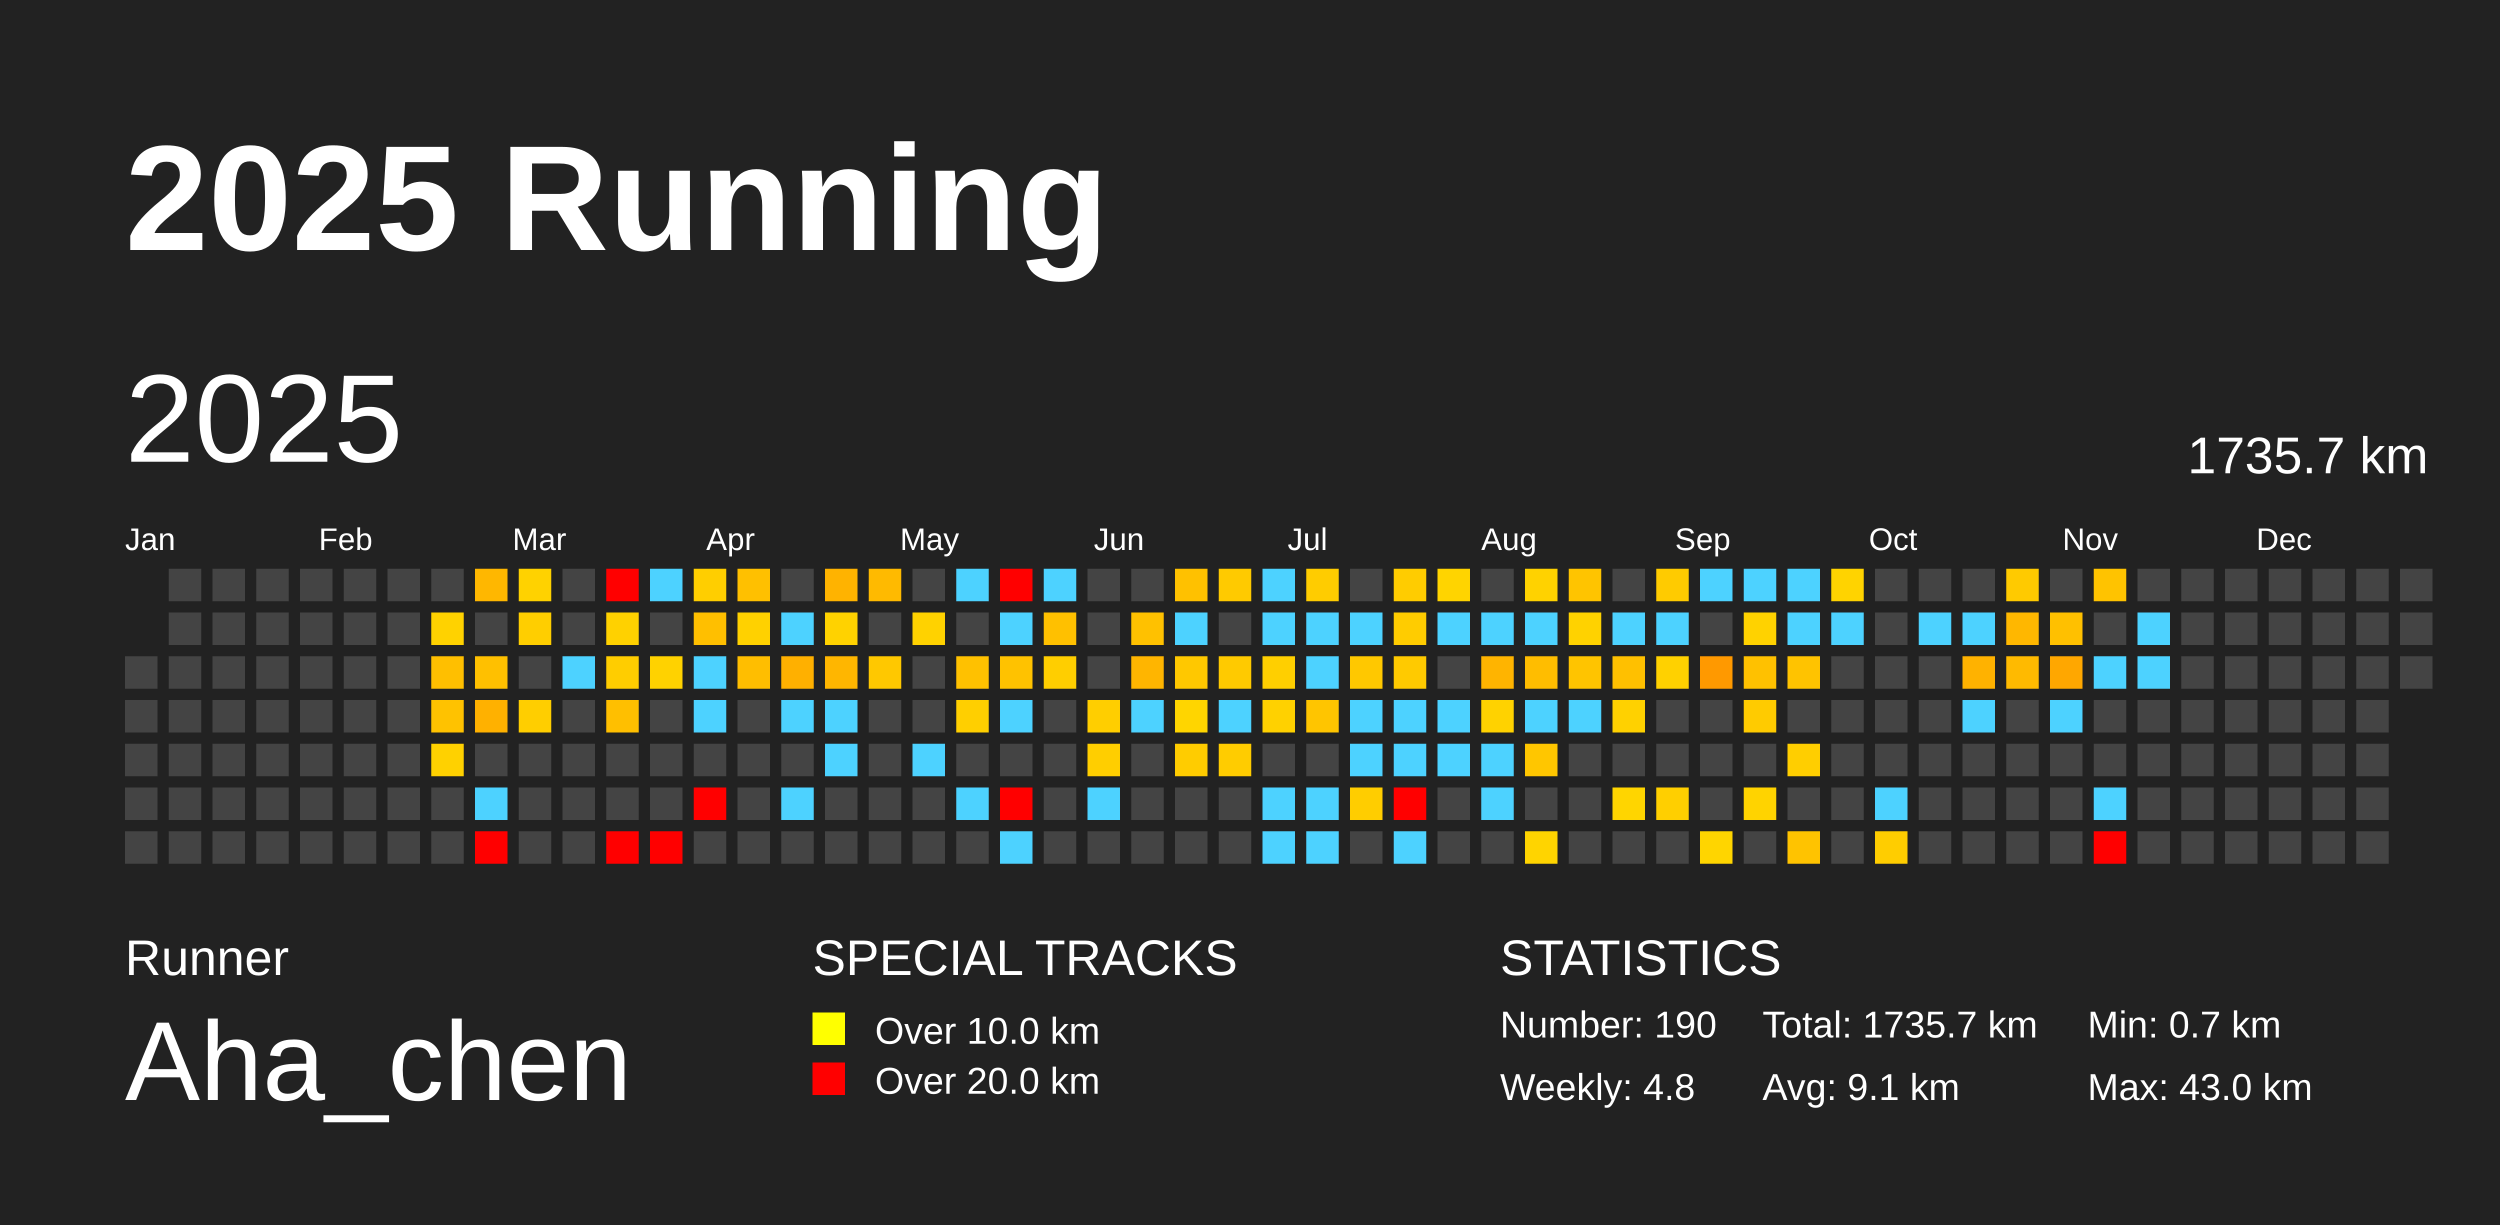
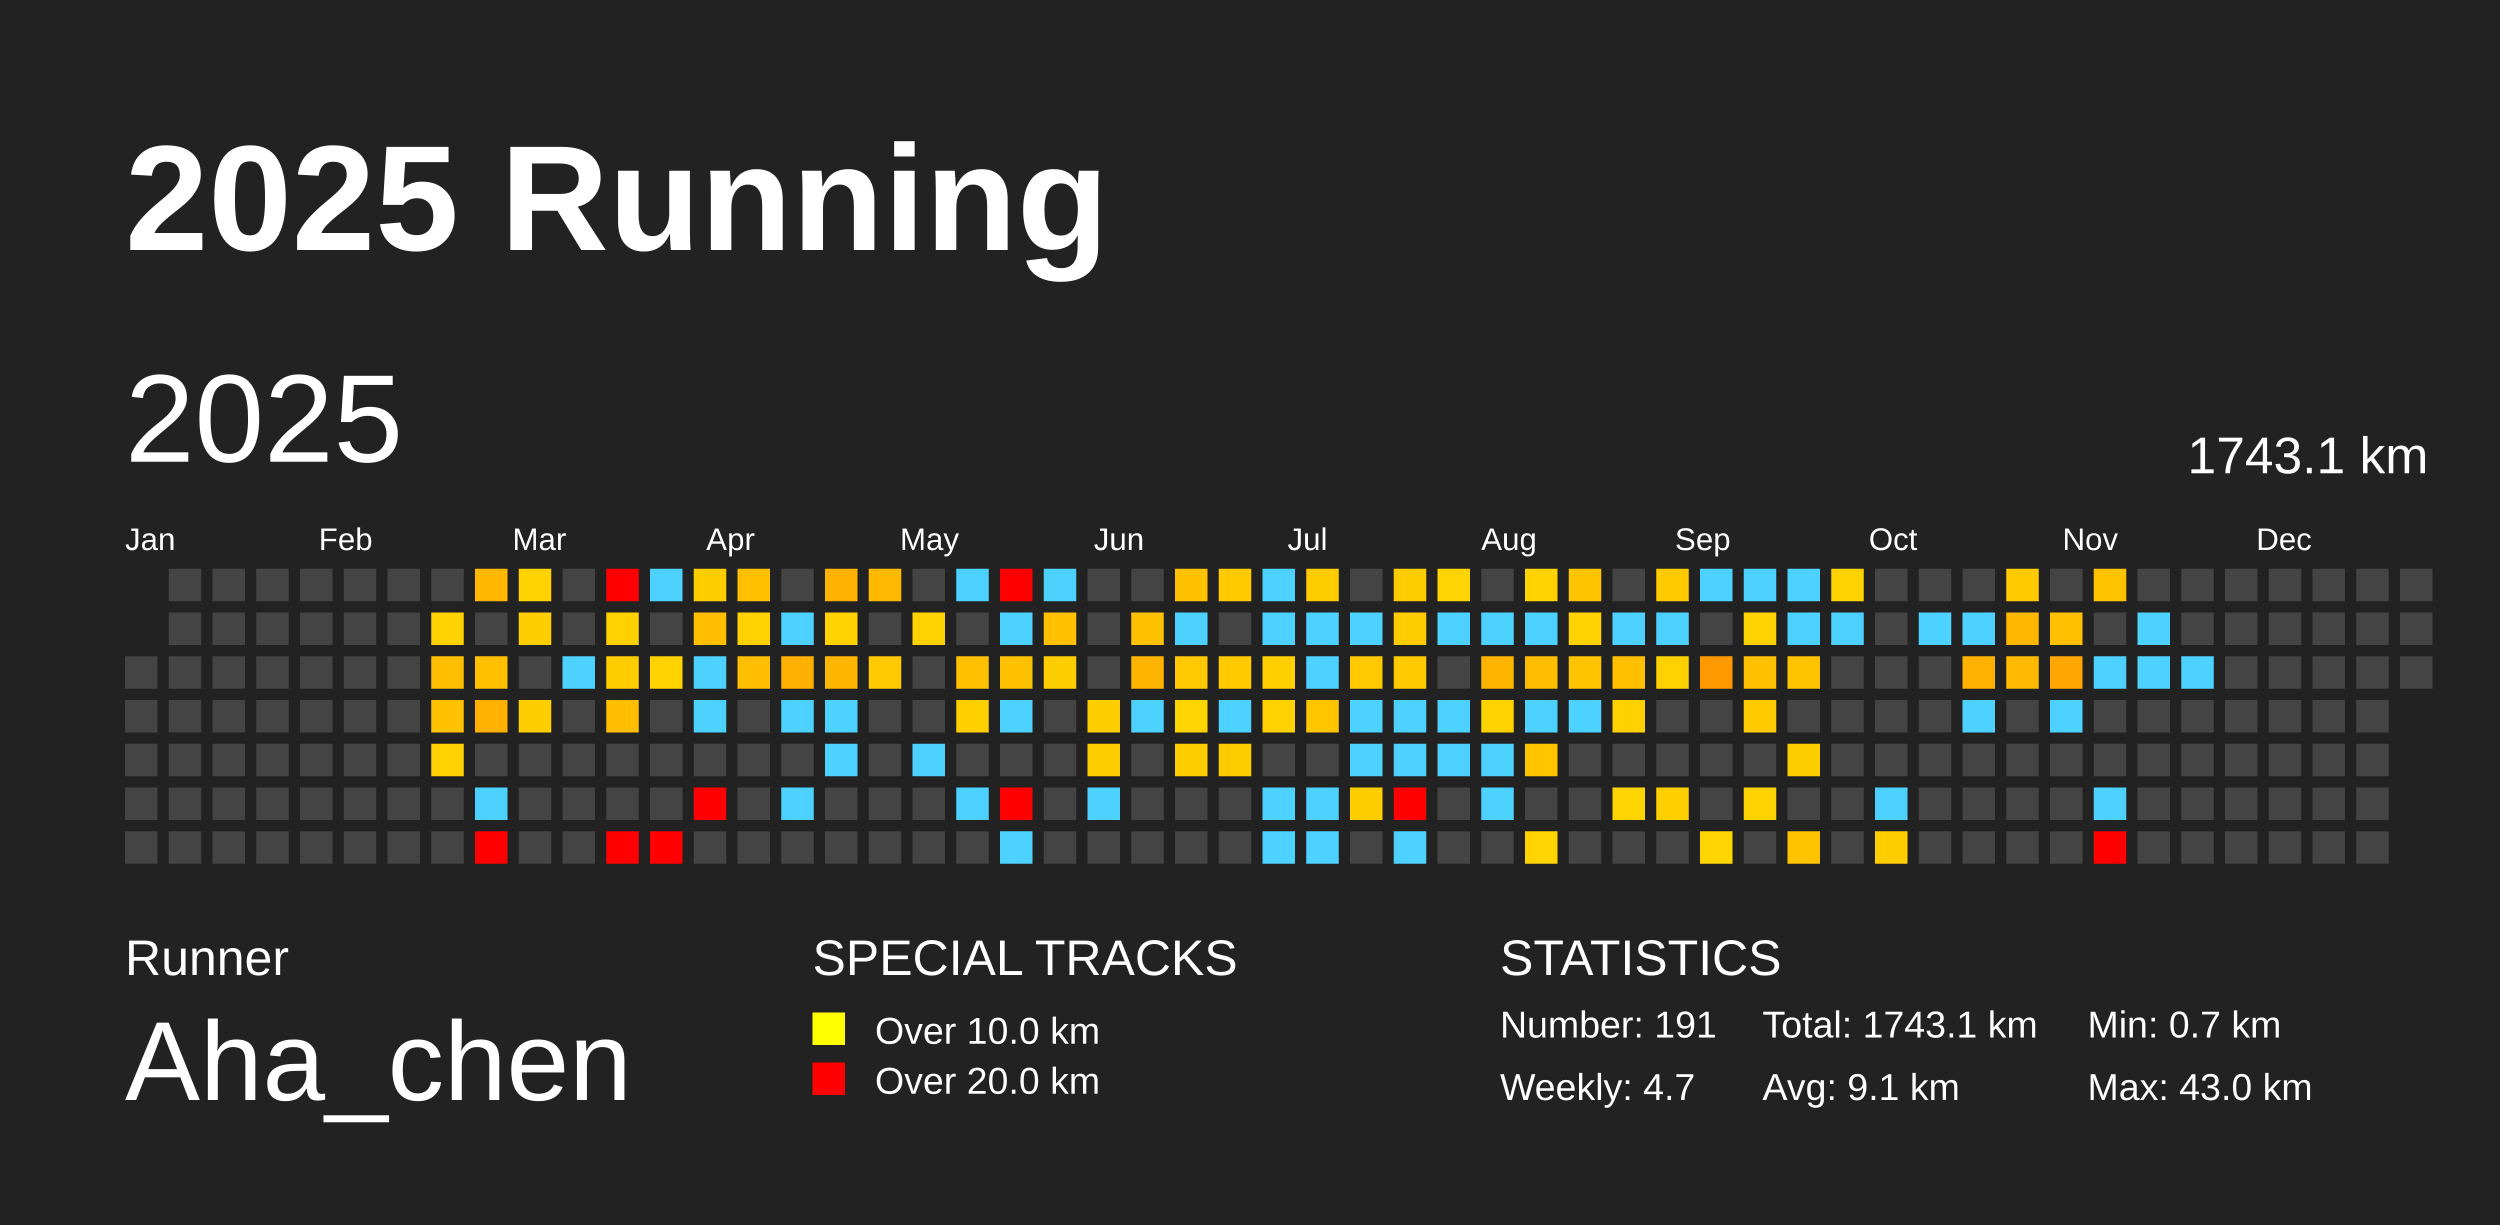
<svg xmlns="http://www.w3.org/2000/svg" baseProfile="full" height="98mm" version="1.1" viewBox="0,0,200,98" width="200mm">
  <defs />
  <rect fill="#222222" height="98" width="200" x="0" y="0" />
  <text fill="#FFFFFF" style="font-size:12px; font-family:Arial; font-weight:bold;" x="10" y="20">2025 Running</text>
  <text fill="#FFFFFF" style="font-size:4px; font-family:Arial" x="10" y="78">Runner</text>
  <text fill="#FFFFFF" style="font-size:9px; font-family:Arial" x="10" y="88">Aha_chen</text>
  <text fill="#FFFFFF" style="font-size:4px; font-family:Arial" x="65" y="78">SPECIAL TRACKS</text>
  <rect fill="yellow" height="2.6" width="2.6" x="65" y="81" />
  <text fill="#FFFFFF" style="font-size:3px; font-family:Arial" x="70" y="83.5">Over 10.0 km</text>
  <rect fill="red" height="2.6" width="2.6" x="65" y="85" />
  <text fill="#FFFFFF" style="font-size:3px; font-family:Arial" x="70" y="87.5">Over 20.0 km</text>
  <text fill="#FFFFFF" style="font-size:4px; font-family:Arial" x="120" y="78">STATISTICS</text>
-   <text fill="#FFFFFF" style="font-size:3px; font-family:Arial" x="120" y="83">Number: 190</text>
-   <text fill="#FFFFFF" style="font-size:3px; font-family:Arial" x="120" y="88">Weekly: 4.8</text>
-   <text fill="#FFFFFF" style="font-size:3px; font-family:Arial" x="141" y="83">Total: 1735.7 km</text>
+   <text fill="#FFFFFF" style="font-size:3px; font-family:Arial" x="120" y="83">Number: 191</text>
+   <text fill="#FFFFFF" style="font-size:3px; font-family:Arial" x="120" y="88">Weekly: 4.7</text>
+   <text fill="#FFFFFF" style="font-size:3px; font-family:Arial" x="141" y="83">Total: 1743.1 km</text>
  <text fill="#FFFFFF" style="font-size:3px; font-family:Arial" x="141" y="88">Avg: 9.1 km</text>
  <text fill="#FFFFFF" style="font-size:3px; font-family:Arial" x="167" y="83">Min: 0.7 km</text>
  <text fill="#FFFFFF" style="font-size:3px; font-family:Arial" x="167" y="88">Max: 43.0 km</text>
  <text dominant-baseline="hanging" fill="#FFFFFF" style="font-size:10.0px; font-family:Arial;" x="10" y="30">2025</text>
-   <text dominant-baseline="hanging" fill="#FFFFFF" style="font-size:4.125px; font-family:Arial;" x="175" y="35">1735.7 km</text>
+   <text dominant-baseline="hanging" fill="#FFFFFF" style="font-size:4.125px; font-family:Arial;" x="175" y="35">1743.1 km</text>
  <text fill="#FFFFFF" style="font-size:2.5px; font-family:Arial" x="10.0" y="44">Jan</text>
  <text fill="#FFFFFF" style="font-size:2.5px; font-family:Arial" x="25.5" y="44">Feb</text>
  <text fill="#FFFFFF" style="font-size:2.5px; font-family:Arial" x="41.0" y="44">Mar</text>
  <text fill="#FFFFFF" style="font-size:2.5px; font-family:Arial" x="56.5" y="44">Apr</text>
  <text fill="#FFFFFF" style="font-size:2.5px; font-family:Arial" x="72.0" y="44">May</text>
  <text fill="#FFFFFF" style="font-size:2.5px; font-family:Arial" x="87.5" y="44">Jun</text>
  <text fill="#FFFFFF" style="font-size:2.5px; font-family:Arial" x="103.0" y="44">Jul</text>
  <text fill="#FFFFFF" style="font-size:2.5px; font-family:Arial" x="118.5" y="44">Aug</text>
  <text fill="#FFFFFF" style="font-size:2.5px; font-family:Arial" x="134.0" y="44">Sep</text>
  <text fill="#FFFFFF" style="font-size:2.5px; font-family:Arial" x="149.5" y="44">Oct</text>
  <text fill="#FFFFFF" style="font-size:2.5px; font-family:Arial" x="165.0" y="44">Nov</text>
  <text fill="#FFFFFF" style="font-size:2.5px; font-family:Arial" x="180.5" y="44">Dec</text>
  <rect fill="#444444" height="2.6" width="2.6" x="10.0" y="52.5" />
  <rect fill="#444444" height="2.6" width="2.6" x="10.0" y="56.0" />
  <rect fill="#444444" height="2.6" width="2.6" x="10.0" y="59.5" />
  <rect fill="#444444" height="2.6" width="2.6" x="10.0" y="63.0" />
  <rect fill="#444444" height="2.6" width="2.6" x="10.0" y="66.5" />
  <rect fill="#444444" height="2.6" width="2.6" x="13.5" y="45.5" />
  <rect fill="#444444" height="2.6" width="2.6" x="13.5" y="49.0" />
  <rect fill="#444444" height="2.6" width="2.6" x="13.5" y="52.5" />
  <rect fill="#444444" height="2.6" width="2.6" x="13.5" y="56.0" />
  <rect fill="#444444" height="2.6" width="2.6" x="13.5" y="59.5" />
  <rect fill="#444444" height="2.6" width="2.6" x="13.5" y="63.0" />
  <rect fill="#444444" height="2.6" width="2.6" x="13.5" y="66.5" />
  <rect fill="#444444" height="2.6" width="2.6" x="17.0" y="45.5" />
  <rect fill="#444444" height="2.6" width="2.6" x="17.0" y="49.0" />
  <rect fill="#444444" height="2.6" width="2.6" x="17.0" y="52.5" />
  <rect fill="#444444" height="2.6" width="2.6" x="17.0" y="56.0" />
  <rect fill="#444444" height="2.6" width="2.6" x="17.0" y="59.5" />
  <rect fill="#444444" height="2.6" width="2.6" x="17.0" y="63.0" />
  <rect fill="#444444" height="2.6" width="2.6" x="17.0" y="66.5" />
  <rect fill="#444444" height="2.6" width="2.6" x="20.5" y="45.5" />
  <rect fill="#444444" height="2.6" width="2.6" x="20.5" y="49.0" />
  <rect fill="#444444" height="2.6" width="2.6" x="20.5" y="52.5" />
  <rect fill="#444444" height="2.6" width="2.6" x="20.5" y="56.0" />
  <rect fill="#444444" height="2.6" width="2.6" x="20.5" y="59.5" />
  <rect fill="#444444" height="2.6" width="2.6" x="20.5" y="63.0" />
  <rect fill="#444444" height="2.6" width="2.6" x="20.5" y="66.5" />
  <rect fill="#444444" height="2.6" width="2.6" x="24.0" y="45.5" />
  <rect fill="#444444" height="2.6" width="2.6" x="24.0" y="49.0" />
  <rect fill="#444444" height="2.6" width="2.6" x="24.0" y="52.5" />
  <rect fill="#444444" height="2.6" width="2.6" x="24.0" y="56.0" />
  <rect fill="#444444" height="2.6" width="2.6" x="24.0" y="59.5" />
  <rect fill="#444444" height="2.6" width="2.6" x="24.0" y="63.0" />
  <rect fill="#444444" height="2.6" width="2.6" x="24.0" y="66.5" />
  <rect fill="#444444" height="2.6" width="2.6" x="27.5" y="45.5" />
  <rect fill="#444444" height="2.6" width="2.6" x="27.5" y="49.0" />
  <rect fill="#444444" height="2.6" width="2.6" x="27.5" y="52.5" />
  <rect fill="#444444" height="2.6" width="2.6" x="27.5" y="56.0" />
  <rect fill="#444444" height="2.6" width="2.6" x="27.5" y="59.5" />
  <rect fill="#444444" height="2.6" width="2.6" x="27.5" y="63.0" />
  <rect fill="#444444" height="2.6" width="2.6" x="27.5" y="66.5" />
  <rect fill="#444444" height="2.6" width="2.6" x="31.0" y="45.5" />
  <rect fill="#444444" height="2.6" width="2.6" x="31.0" y="49.0" />
  <rect fill="#444444" height="2.6" width="2.6" x="31.0" y="52.5" />
  <rect fill="#444444" height="2.6" width="2.6" x="31.0" y="56.0" />
  <rect fill="#444444" height="2.6" width="2.6" x="31.0" y="59.5" />
  <rect fill="#444444" height="2.6" width="2.6" x="31.0" y="63.0" />
  <rect fill="#444444" height="2.6" width="2.6" x="31.0" y="66.5" />
  <rect fill="#444444" height="2.6" width="2.6" x="34.5" y="45.5" />
  <rect fill="#ffd200" height="2.6" width="2.6" x="34.5" y="49.0" />
  <rect fill="#ffbf00" height="2.6" width="2.6" x="34.5" y="52.5" />
  <rect fill="#ffc200" height="2.6" width="2.6" x="34.5" y="56.0" />
  <rect fill="#ffd100" height="2.6" width="2.6" x="34.5" y="59.5" />
  <rect fill="#444444" height="2.6" width="2.6" x="34.5" y="63.0" />
  <rect fill="#444444" height="2.6" width="2.6" x="34.5" y="66.5" />
  <rect fill="#ffb700" height="2.6" width="2.6" x="38.0" y="45.5" />
  <rect fill="#444444" height="2.6" width="2.6" x="38.0" y="49.0" />
  <rect fill="#ffc000" height="2.6" width="2.6" x="38.0" y="52.5" />
  <rect fill="#ffb100" height="2.6" width="2.6" x="38.0" y="56.0" />
  <rect fill="#444444" height="2.6" width="2.6" x="38.0" y="59.5" />
  <rect fill="#4dd2ff" height="2.6" width="2.6" x="38.0" y="63.0" />
  <rect fill="red" height="2.6" width="2.6" x="38.0" y="66.5" />
  <rect fill="#ffd200" height="2.6" width="2.6" x="41.5" y="45.5" />
  <rect fill="#ffce00" height="2.6" width="2.6" x="41.5" y="49.0" />
  <rect fill="#444444" height="2.6" width="2.6" x="41.5" y="52.5" />
  <rect fill="#ffce00" height="2.6" width="2.6" x="41.5" y="56.0" />
  <rect fill="#444444" height="2.6" width="2.6" x="41.5" y="59.5" />
  <rect fill="#444444" height="2.6" width="2.6" x="41.5" y="63.0" />
  <rect fill="#444444" height="2.6" width="2.6" x="41.5" y="66.5" />
  <rect fill="#444444" height="2.6" width="2.6" x="45.0" y="45.5" />
  <rect fill="#444444" height="2.6" width="2.6" x="45.0" y="49.0" />
  <rect fill="#4dd2ff" height="2.6" width="2.6" x="45.0" y="52.5" />
  <rect fill="#444444" height="2.6" width="2.6" x="45.0" y="56.0" />
  <rect fill="#444444" height="2.6" width="2.6" x="45.0" y="59.5" />
  <rect fill="#444444" height="2.6" width="2.6" x="45.0" y="63.0" />
  <rect fill="#444444" height="2.6" width="2.6" x="45.0" y="66.5" />
  <rect fill="red" height="2.6" width="2.6" x="48.5" y="45.5" />
  <rect fill="#ffd100" height="2.6" width="2.6" x="48.5" y="49.0" />
  <rect fill="#ffcd00" height="2.6" width="2.6" x="48.5" y="52.5" />
  <rect fill="#ffbf00" height="2.6" width="2.6" x="48.5" y="56.0" />
  <rect fill="#444444" height="2.6" width="2.6" x="48.5" y="59.5" />
  <rect fill="#444444" height="2.6" width="2.6" x="48.5" y="63.0" />
  <rect fill="red" height="2.6" width="2.6" x="48.5" y="66.5" />
  <rect fill="#4dd2ff" height="2.6" width="2.6" x="52.0" y="45.5" />
  <rect fill="#444444" height="2.6" width="2.6" x="52.0" y="49.0" />
  <rect fill="#ffd200" height="2.6" width="2.6" x="52.0" y="52.5" />
  <rect fill="#444444" height="2.6" width="2.6" x="52.0" y="56.0" />
  <rect fill="#444444" height="2.6" width="2.6" x="52.0" y="59.5" />
  <rect fill="#444444" height="2.6" width="2.6" x="52.0" y="63.0" />
  <rect fill="red" height="2.6" width="2.6" x="52.0" y="66.5" />
  <rect fill="#ffce00" height="2.6" width="2.6" x="55.5" y="45.5" />
  <rect fill="#ffbf00" height="2.6" width="2.6" x="55.5" y="49.0" />
  <rect fill="#4dd2ff" height="2.6" width="2.6" x="55.5" y="52.5" />
  <rect fill="#4dd2ff" height="2.6" width="2.6" x="55.5" y="56.0" />
  <rect fill="#444444" height="2.6" width="2.6" x="55.5" y="59.5" />
  <rect fill="red" height="2.6" width="2.6" x="55.5" y="63.0" />
  <rect fill="#444444" height="2.6" width="2.6" x="55.5" y="66.5" />
  <rect fill="#ffc000" height="2.6" width="2.6" x="59.0" y="45.5" />
  <rect fill="#ffd100" height="2.6" width="2.6" x="59.0" y="49.0" />
  <rect fill="#ffbe00" height="2.6" width="2.6" x="59.0" y="52.5" />
  <rect fill="#444444" height="2.6" width="2.6" x="59.0" y="56.0" />
  <rect fill="#444444" height="2.6" width="2.6" x="59.0" y="59.5" />
  <rect fill="#444444" height="2.6" width="2.6" x="59.0" y="63.0" />
  <rect fill="#444444" height="2.6" width="2.6" x="59.0" y="66.5" />
  <rect fill="#444444" height="2.6" width="2.6" x="62.5" y="45.5" />
  <rect fill="#4dd2ff" height="2.6" width="2.6" x="62.5" y="49.0" />
  <rect fill="#ffb000" height="2.6" width="2.6" x="62.5" y="52.5" />
  <rect fill="#4dd2ff" height="2.6" width="2.6" x="62.5" y="56.0" />
  <rect fill="#444444" height="2.6" width="2.6" x="62.5" y="59.5" />
  <rect fill="#4dd2ff" height="2.6" width="2.6" x="62.5" y="63.0" />
  <rect fill="#444444" height="2.6" width="2.6" x="62.5" y="66.5" />
  <rect fill="#ffb300" height="2.6" width="2.6" x="66.0" y="45.5" />
  <rect fill="#ffd200" height="2.6" width="2.6" x="66.0" y="49.0" />
  <rect fill="#ffb600" height="2.6" width="2.6" x="66.0" y="52.5" />
  <rect fill="#4dd2ff" height="2.6" width="2.6" x="66.0" y="56.0" />
  <rect fill="#4dd2ff" height="2.6" width="2.6" x="66.0" y="59.5" />
  <rect fill="#444444" height="2.6" width="2.6" x="66.0" y="63.0" />
  <rect fill="#444444" height="2.6" width="2.6" x="66.0" y="66.5" />
  <rect fill="#ffba00" height="2.6" width="2.6" x="69.5" y="45.5" />
  <rect fill="#444444" height="2.6" width="2.6" x="69.5" y="49.0" />
  <rect fill="#ffc800" height="2.6" width="2.6" x="69.5" y="52.5" />
  <rect fill="#444444" height="2.6" width="2.6" x="69.5" y="56.0" />
  <rect fill="#444444" height="2.6" width="2.6" x="69.5" y="59.5" />
  <rect fill="#444444" height="2.6" width="2.6" x="69.5" y="63.0" />
  <rect fill="#444444" height="2.6" width="2.6" x="69.5" y="66.5" />
  <rect fill="#444444" height="2.6" width="2.6" x="73.0" y="45.5" />
  <rect fill="#ffd200" height="2.6" width="2.6" x="73.0" y="49.0" />
  <rect fill="#444444" height="2.6" width="2.6" x="73.0" y="52.5" />
  <rect fill="#444444" height="2.6" width="2.6" x="73.0" y="56.0" />
  <rect fill="#4dd2ff" height="2.6" width="2.6" x="73.0" y="59.5" />
  <rect fill="#444444" height="2.6" width="2.6" x="73.0" y="63.0" />
  <rect fill="#444444" height="2.6" width="2.6" x="73.0" y="66.5" />
  <rect fill="#4dd2ff" height="2.6" width="2.6" x="76.5" y="45.5" />
  <rect fill="#444444" height="2.6" width="2.6" x="76.5" y="49.0" />
  <rect fill="#ffc100" height="2.6" width="2.6" x="76.5" y="52.5" />
  <rect fill="#ffcf00" height="2.6" width="2.6" x="76.5" y="56.0" />
  <rect fill="#444444" height="2.6" width="2.6" x="76.5" y="59.5" />
  <rect fill="#4dd2ff" height="2.6" width="2.6" x="76.5" y="63.0" />
  <rect fill="#444444" height="2.6" width="2.6" x="76.5" y="66.5" />
  <rect fill="red" height="2.6" width="2.6" x="80.0" y="45.5" />
  <rect fill="#4dd2ff" height="2.6" width="2.6" x="80.0" y="49.0" />
  <rect fill="#ffc200" height="2.6" width="2.6" x="80.0" y="52.5" />
  <rect fill="#4dd2ff" height="2.6" width="2.6" x="80.0" y="56.0" />
  <rect fill="#444444" height="2.6" width="2.6" x="80.0" y="59.5" />
  <rect fill="red" height="2.6" width="2.6" x="80.0" y="63.0" />
  <rect fill="#4dd2ff" height="2.6" width="2.6" x="80.0" y="66.5" />
  <rect fill="#4dd2ff" height="2.6" width="2.6" x="83.5" y="45.5" />
  <rect fill="#ffc000" height="2.6" width="2.6" x="83.5" y="49.0" />
  <rect fill="#ffce00" height="2.6" width="2.6" x="83.5" y="52.5" />
  <rect fill="#444444" height="2.6" width="2.6" x="83.5" y="56.0" />
  <rect fill="#444444" height="2.6" width="2.6" x="83.5" y="59.5" />
  <rect fill="#444444" height="2.6" width="2.6" x="83.5" y="63.0" />
  <rect fill="#444444" height="2.6" width="2.6" x="83.5" y="66.5" />
  <rect fill="#444444" height="2.6" width="2.6" x="87.0" y="45.5" />
  <rect fill="#444444" height="2.6" width="2.6" x="87.0" y="49.0" />
  <rect fill="#444444" height="2.6" width="2.6" x="87.0" y="52.5" />
  <rect fill="#ffce00" height="2.6" width="2.6" x="87.0" y="56.0" />
  <rect fill="#ffce00" height="2.6" width="2.6" x="87.0" y="59.5" />
  <rect fill="#4dd2ff" height="2.6" width="2.6" x="87.0" y="63.0" />
  <rect fill="#444444" height="2.6" width="2.6" x="87.0" y="66.5" />
  <rect fill="#444444" height="2.6" width="2.6" x="90.5" y="45.5" />
  <rect fill="#ffc100" height="2.6" width="2.6" x="90.5" y="49.0" />
  <rect fill="#ffb500" height="2.6" width="2.6" x="90.5" y="52.5" />
  <rect fill="#4dd2ff" height="2.6" width="2.6" x="90.5" y="56.0" />
  <rect fill="#444444" height="2.6" width="2.6" x="90.5" y="59.5" />
  <rect fill="#444444" height="2.6" width="2.6" x="90.5" y="63.0" />
  <rect fill="#444444" height="2.6" width="2.6" x="90.5" y="66.5" />
  <rect fill="#ffc100" height="2.6" width="2.6" x="94.0" y="45.5" />
  <rect fill="#4dd2ff" height="2.6" width="2.6" x="94.0" y="49.0" />
  <rect fill="#ffc800" height="2.6" width="2.6" x="94.0" y="52.5" />
  <rect fill="#ffd500" height="2.6" width="2.6" x="94.0" y="56.0" />
  <rect fill="#ffcc00" height="2.6" width="2.6" x="94.0" y="59.5" />
  <rect fill="#444444" height="2.6" width="2.6" x="94.0" y="63.0" />
  <rect fill="#444444" height="2.6" width="2.6" x="94.0" y="66.5" />
  <rect fill="#ffca00" height="2.6" width="2.6" x="97.5" y="45.5" />
  <rect fill="#444444" height="2.6" width="2.6" x="97.5" y="49.0" />
  <rect fill="#ffca00" height="2.6" width="2.6" x="97.5" y="52.5" />
  <rect fill="#4dd2ff" height="2.6" width="2.6" x="97.5" y="56.0" />
  <rect fill="#ffcc00" height="2.6" width="2.6" x="97.5" y="59.5" />
  <rect fill="#444444" height="2.6" width="2.6" x="97.5" y="63.0" />
  <rect fill="#444444" height="2.6" width="2.6" x="97.5" y="66.5" />
  <rect fill="#4dd2ff" height="2.6" width="2.6" x="101.0" y="45.5" />
  <rect fill="#4dd2ff" height="2.6" width="2.6" x="101.0" y="49.0" />
  <rect fill="#ffcf00" height="2.6" width="2.6" x="101.0" y="52.5" />
  <rect fill="#ffd100" height="2.6" width="2.6" x="101.0" y="56.0" />
  <rect fill="#444444" height="2.6" width="2.6" x="101.0" y="59.5" />
  <rect fill="#4dd2ff" height="2.6" width="2.6" x="101.0" y="63.0" />
  <rect fill="#4dd2ff" height="2.6" width="2.6" x="101.0" y="66.5" />
  <rect fill="#ffcc00" height="2.6" width="2.6" x="104.5" y="45.5" />
  <rect fill="#4dd2ff" height="2.6" width="2.6" x="104.5" y="49.0" />
  <rect fill="#4dd2ff" height="2.6" width="2.6" x="104.5" y="52.5" />
  <rect fill="#ffc500" height="2.6" width="2.6" x="104.5" y="56.0" />
  <rect fill="#444444" height="2.6" width="2.6" x="104.5" y="59.5" />
  <rect fill="#4dd2ff" height="2.6" width="2.6" x="104.5" y="63.0" />
  <rect fill="#4dd2ff" height="2.6" width="2.6" x="104.5" y="66.5" />
  <rect fill="#444444" height="2.6" width="2.6" x="108.0" y="45.5" />
  <rect fill="#4dd2ff" height="2.6" width="2.6" x="108.0" y="49.0" />
  <rect fill="#ffc800" height="2.6" width="2.6" x="108.0" y="52.5" />
  <rect fill="#4dd2ff" height="2.6" width="2.6" x="108.0" y="56.0" />
  <rect fill="#4dd2ff" height="2.6" width="2.6" x="108.0" y="59.5" />
  <rect fill="#ffcd00" height="2.6" width="2.6" x="108.0" y="63.0" />
  <rect fill="#444444" height="2.6" width="2.6" x="108.0" y="66.5" />
  <rect fill="#ffcc00" height="2.6" width="2.6" x="111.5" y="45.5" />
  <rect fill="#ffcc00" height="2.6" width="2.6" x="111.5" y="49.0" />
  <rect fill="#ffca00" height="2.6" width="2.6" x="111.5" y="52.5" />
  <rect fill="#4dd2ff" height="2.6" width="2.6" x="111.5" y="56.0" />
  <rect fill="#4dd2ff" height="2.6" width="2.6" x="111.5" y="59.5" />
  <rect fill="red" height="2.6" width="2.6" x="111.5" y="63.0" />
  <rect fill="#4dd2ff" height="2.6" width="2.6" x="111.5" y="66.5" />
  <rect fill="#ffd400" height="2.6" width="2.6" x="115.0" y="45.5" />
  <rect fill="#4dd2ff" height="2.6" width="2.6" x="115.0" y="49.0" />
  <rect fill="#444444" height="2.6" width="2.6" x="115.0" y="52.5" />
  <rect fill="#4dd2ff" height="2.6" width="2.6" x="115.0" y="56.0" />
  <rect fill="#4dd2ff" height="2.6" width="2.6" x="115.0" y="59.5" />
  <rect fill="#444444" height="2.6" width="2.6" x="115.0" y="63.0" />
  <rect fill="#444444" height="2.6" width="2.6" x="115.0" y="66.5" />
  <rect fill="#444444" height="2.6" width="2.6" x="118.5" y="45.5" />
  <rect fill="#4dd2ff" height="2.6" width="2.6" x="118.5" y="49.0" />
  <rect fill="#ffb400" height="2.6" width="2.6" x="118.5" y="52.5" />
  <rect fill="#ffd200" height="2.6" width="2.6" x="118.5" y="56.0" />
  <rect fill="#4dd2ff" height="2.6" width="2.6" x="118.5" y="59.5" />
  <rect fill="#4dd2ff" height="2.6" width="2.6" x="118.5" y="63.0" />
  <rect fill="#444444" height="2.6" width="2.6" x="118.5" y="66.5" />
  <rect fill="#ffd200" height="2.6" width="2.6" x="122.0" y="45.5" />
  <rect fill="#4dd2ff" height="2.6" width="2.6" x="122.0" y="49.0" />
  <rect fill="#ffbd00" height="2.6" width="2.6" x="122.0" y="52.5" />
  <rect fill="#4dd2ff" height="2.6" width="2.6" x="122.0" y="56.0" />
  <rect fill="#ffc600" height="2.6" width="2.6" x="122.0" y="59.5" />
  <rect fill="#444444" height="2.6" width="2.6" x="122.0" y="63.0" />
  <rect fill="#ffd400" height="2.6" width="2.6" x="122.0" y="66.5" />
  <rect fill="#ffc400" height="2.6" width="2.6" x="125.5" y="45.5" />
  <rect fill="#ffd200" height="2.6" width="2.6" x="125.5" y="49.0" />
  <rect fill="#ffc400" height="2.6" width="2.6" x="125.5" y="52.5" />
  <rect fill="#4dd2ff" height="2.6" width="2.6" x="125.5" y="56.0" />
  <rect fill="#444444" height="2.6" width="2.6" x="125.5" y="59.5" />
  <rect fill="#444444" height="2.6" width="2.6" x="125.5" y="63.0" />
  <rect fill="#444444" height="2.6" width="2.6" x="125.5" y="66.5" />
  <rect fill="#444444" height="2.6" width="2.6" x="129.0" y="45.5" />
  <rect fill="#4dd2ff" height="2.6" width="2.6" x="129.0" y="49.0" />
  <rect fill="#ffc000" height="2.6" width="2.6" x="129.0" y="52.5" />
  <rect fill="#ffd100" height="2.6" width="2.6" x="129.0" y="56.0" />
  <rect fill="#444444" height="2.6" width="2.6" x="129.0" y="59.5" />
  <rect fill="#ffd500" height="2.6" width="2.6" x="129.0" y="63.0" />
  <rect fill="#444444" height="2.6" width="2.6" x="129.0" y="66.5" />
  <rect fill="#ffcb00" height="2.6" width="2.6" x="132.5" y="45.5" />
  <rect fill="#4dd2ff" height="2.6" width="2.6" x="132.5" y="49.0" />
  <rect fill="#ffd100" height="2.6" width="2.6" x="132.5" y="52.5" />
  <rect fill="#444444" height="2.6" width="2.6" x="132.5" y="56.0" />
  <rect fill="#444444" height="2.6" width="2.6" x="132.5" y="59.5" />
  <rect fill="#ffcf00" height="2.6" width="2.6" x="132.5" y="63.0" />
  <rect fill="#444444" height="2.6" width="2.6" x="132.5" y="66.5" />
  <rect fill="#4dd2ff" height="2.6" width="2.6" x="136.0" y="45.5" />
  <rect fill="#444444" height="2.6" width="2.6" x="136.0" y="49.0" />
  <rect fill="#ff9900" height="2.6" width="2.6" x="136.0" y="52.5" />
  <rect fill="#444444" height="2.6" width="2.6" x="136.0" y="56.0" />
  <rect fill="#444444" height="2.6" width="2.6" x="136.0" y="59.5" />
  <rect fill="#444444" height="2.6" width="2.6" x="136.0" y="63.0" />
  <rect fill="#ffd500" height="2.6" width="2.6" x="136.0" y="66.5" />
  <rect fill="#4dd2ff" height="2.6" width="2.6" x="139.5" y="45.5" />
  <rect fill="#ffd200" height="2.6" width="2.6" x="139.5" y="49.0" />
  <rect fill="#ffc100" height="2.6" width="2.6" x="139.5" y="52.5" />
  <rect fill="#ffcb00" height="2.6" width="2.6" x="139.5" y="56.0" />
  <rect fill="#444444" height="2.6" width="2.6" x="139.5" y="59.5" />
  <rect fill="#ffd300" height="2.6" width="2.6" x="139.5" y="63.0" />
  <rect fill="#444444" height="2.6" width="2.6" x="139.5" y="66.5" />
  <rect fill="#4dd2ff" height="2.6" width="2.6" x="143.0" y="45.5" />
  <rect fill="#4dd2ff" height="2.6" width="2.6" x="143.0" y="49.0" />
  <rect fill="#ffc300" height="2.6" width="2.6" x="143.0" y="52.5" />
  <rect fill="#444444" height="2.6" width="2.6" x="143.0" y="56.0" />
  <rect fill="#ffce00" height="2.6" width="2.6" x="143.0" y="59.5" />
  <rect fill="#444444" height="2.6" width="2.6" x="143.0" y="63.0" />
  <rect fill="#ffc300" height="2.6" width="2.6" x="143.0" y="66.5" />
  <rect fill="#ffd300" height="2.6" width="2.6" x="146.5" y="45.5" />
  <rect fill="#4dd2ff" height="2.6" width="2.6" x="146.5" y="49.0" />
  <rect fill="#444444" height="2.6" width="2.6" x="146.5" y="52.5" />
  <rect fill="#444444" height="2.6" width="2.6" x="146.5" y="56.0" />
  <rect fill="#444444" height="2.6" width="2.6" x="146.5" y="59.5" />
  <rect fill="#444444" height="2.6" width="2.6" x="146.5" y="63.0" />
  <rect fill="#444444" height="2.6" width="2.6" x="146.5" y="66.5" />
  <rect fill="#444444" height="2.6" width="2.6" x="150.0" y="45.5" />
  <rect fill="#444444" height="2.6" width="2.6" x="150.0" y="49.0" />
  <rect fill="#444444" height="2.6" width="2.6" x="150.0" y="52.5" />
  <rect fill="#444444" height="2.6" width="2.6" x="150.0" y="56.0" />
  <rect fill="#444444" height="2.6" width="2.6" x="150.0" y="59.5" />
  <rect fill="#4dd2ff" height="2.6" width="2.6" x="150.0" y="63.0" />
  <rect fill="#ffcd00" height="2.6" width="2.6" x="150.0" y="66.5" />
  <rect fill="#444444" height="2.6" width="2.6" x="153.5" y="45.5" />
  <rect fill="#4dd2ff" height="2.6" width="2.6" x="153.5" y="49.0" />
  <rect fill="#444444" height="2.6" width="2.6" x="153.5" y="52.5" />
  <rect fill="#444444" height="2.6" width="2.6" x="153.5" y="56.0" />
  <rect fill="#444444" height="2.6" width="2.6" x="153.5" y="59.5" />
  <rect fill="#444444" height="2.6" width="2.6" x="153.5" y="63.0" />
  <rect fill="#444444" height="2.6" width="2.6" x="153.5" y="66.5" />
  <rect fill="#444444" height="2.6" width="2.6" x="157.0" y="45.5" />
  <rect fill="#4dd2ff" height="2.6" width="2.6" x="157.0" y="49.0" />
  <rect fill="#ffb200" height="2.6" width="2.6" x="157.0" y="52.5" />
  <rect fill="#4dd2ff" height="2.6" width="2.6" x="157.0" y="56.0" />
  <rect fill="#444444" height="2.6" width="2.6" x="157.0" y="59.5" />
  <rect fill="#444444" height="2.6" width="2.6" x="157.0" y="63.0" />
  <rect fill="#444444" height="2.6" width="2.6" x="157.0" y="66.5" />
  <rect fill="#ffca00" height="2.6" width="2.6" x="160.5" y="45.5" />
  <rect fill="#ffb700" height="2.6" width="2.6" x="160.5" y="49.0" />
  <rect fill="#ffba00" height="2.6" width="2.6" x="160.5" y="52.5" />
  <rect fill="#444444" height="2.6" width="2.6" x="160.5" y="56.0" />
  <rect fill="#444444" height="2.6" width="2.6" x="160.5" y="59.5" />
  <rect fill="#444444" height="2.6" width="2.6" x="160.5" y="63.0" />
  <rect fill="#444444" height="2.6" width="2.6" x="160.5" y="66.5" />
  <rect fill="#444444" height="2.6" width="2.6" x="164.0" y="45.5" />
  <rect fill="#ffc000" height="2.6" width="2.6" x="164.0" y="49.0" />
  <rect fill="#ffa700" height="2.6" width="2.6" x="164.0" y="52.5" />
  <rect fill="#4dd2ff" height="2.6" width="2.6" x="164.0" y="56.0" />
  <rect fill="#444444" height="2.6" width="2.6" x="164.0" y="59.5" />
  <rect fill="#444444" height="2.6" width="2.6" x="164.0" y="63.0" />
  <rect fill="#444444" height="2.6" width="2.6" x="164.0" y="66.5" />
  <rect fill="#ffc300" height="2.6" width="2.6" x="167.5" y="45.5" />
  <rect fill="#444444" height="2.6" width="2.6" x="167.5" y="49.0" />
  <rect fill="#4dd2ff" height="2.6" width="2.6" x="167.5" y="52.5" />
  <rect fill="#444444" height="2.6" width="2.6" x="167.5" y="56.0" />
  <rect fill="#444444" height="2.6" width="2.6" x="167.5" y="59.5" />
  <rect fill="#4dd2ff" height="2.6" width="2.6" x="167.5" y="63.0" />
  <rect fill="red" height="2.6" width="2.6" x="167.5" y="66.5" />
  <rect fill="#444444" height="2.6" width="2.6" x="171.0" y="45.5" />
  <rect fill="#4dd2ff" height="2.6" width="2.6" x="171.0" y="49.0" />
  <rect fill="#4dd2ff" height="2.6" width="2.6" x="171.0" y="52.5" />
  <rect fill="#444444" height="2.6" width="2.6" x="171.0" y="56.0" />
  <rect fill="#444444" height="2.6" width="2.6" x="171.0" y="59.5" />
  <rect fill="#444444" height="2.6" width="2.6" x="171.0" y="63.0" />
  <rect fill="#444444" height="2.6" width="2.6" x="171.0" y="66.5" />
  <rect fill="#444444" height="2.6" width="2.6" x="174.5" y="45.5" />
  <rect fill="#444444" height="2.6" width="2.6" x="174.5" y="49.0" />
-   <rect fill="#444444" height="2.6" width="2.6" x="174.5" y="52.5" />
+   <rect fill="#4dd2ff" height="2.6" width="2.6" x="174.5" y="52.5" />
  <rect fill="#444444" height="2.6" width="2.6" x="174.5" y="56.0" />
  <rect fill="#444444" height="2.6" width="2.6" x="174.5" y="59.5" />
  <rect fill="#444444" height="2.6" width="2.6" x="174.5" y="63.0" />
  <rect fill="#444444" height="2.6" width="2.6" x="174.5" y="66.5" />
  <rect fill="#444444" height="2.6" width="2.6" x="178.0" y="45.5" />
  <rect fill="#444444" height="2.6" width="2.6" x="178.0" y="49.0" />
  <rect fill="#444444" height="2.6" width="2.6" x="178.0" y="52.5" />
  <rect fill="#444444" height="2.6" width="2.6" x="178.0" y="56.0" />
  <rect fill="#444444" height="2.6" width="2.6" x="178.0" y="59.5" />
  <rect fill="#444444" height="2.6" width="2.6" x="178.0" y="63.0" />
  <rect fill="#444444" height="2.6" width="2.6" x="178.0" y="66.5" />
  <rect fill="#444444" height="2.6" width="2.6" x="181.5" y="45.5" />
  <rect fill="#444444" height="2.6" width="2.6" x="181.5" y="49.0" />
  <rect fill="#444444" height="2.6" width="2.6" x="181.5" y="52.5" />
  <rect fill="#444444" height="2.6" width="2.6" x="181.5" y="56.0" />
  <rect fill="#444444" height="2.6" width="2.6" x="181.5" y="59.5" />
  <rect fill="#444444" height="2.6" width="2.6" x="181.5" y="63.0" />
  <rect fill="#444444" height="2.6" width="2.6" x="181.5" y="66.5" />
  <rect fill="#444444" height="2.6" width="2.6" x="185.0" y="45.5" />
  <rect fill="#444444" height="2.6" width="2.6" x="185.0" y="49.0" />
  <rect fill="#444444" height="2.6" width="2.6" x="185.0" y="52.5" />
  <rect fill="#444444" height="2.6" width="2.6" x="185.0" y="56.0" />
  <rect fill="#444444" height="2.6" width="2.6" x="185.0" y="59.5" />
  <rect fill="#444444" height="2.6" width="2.6" x="185.0" y="63.0" />
  <rect fill="#444444" height="2.6" width="2.6" x="185.0" y="66.5" />
  <rect fill="#444444" height="2.6" width="2.6" x="188.5" y="45.5" />
  <rect fill="#444444" height="2.6" width="2.6" x="188.5" y="49.0" />
  <rect fill="#444444" height="2.6" width="2.6" x="188.5" y="52.5" />
  <rect fill="#444444" height="2.6" width="2.6" x="188.5" y="56.0" />
  <rect fill="#444444" height="2.6" width="2.6" x="188.5" y="59.5" />
  <rect fill="#444444" height="2.6" width="2.6" x="188.5" y="63.0" />
  <rect fill="#444444" height="2.6" width="2.6" x="188.5" y="66.5" />
  <rect fill="#444444" height="2.6" width="2.6" x="192.0" y="45.5" />
  <rect fill="#444444" height="2.6" width="2.6" x="192.0" y="49.0" />
  <rect fill="#444444" height="2.6" width="2.6" x="192.0" y="52.5" />
</svg>
